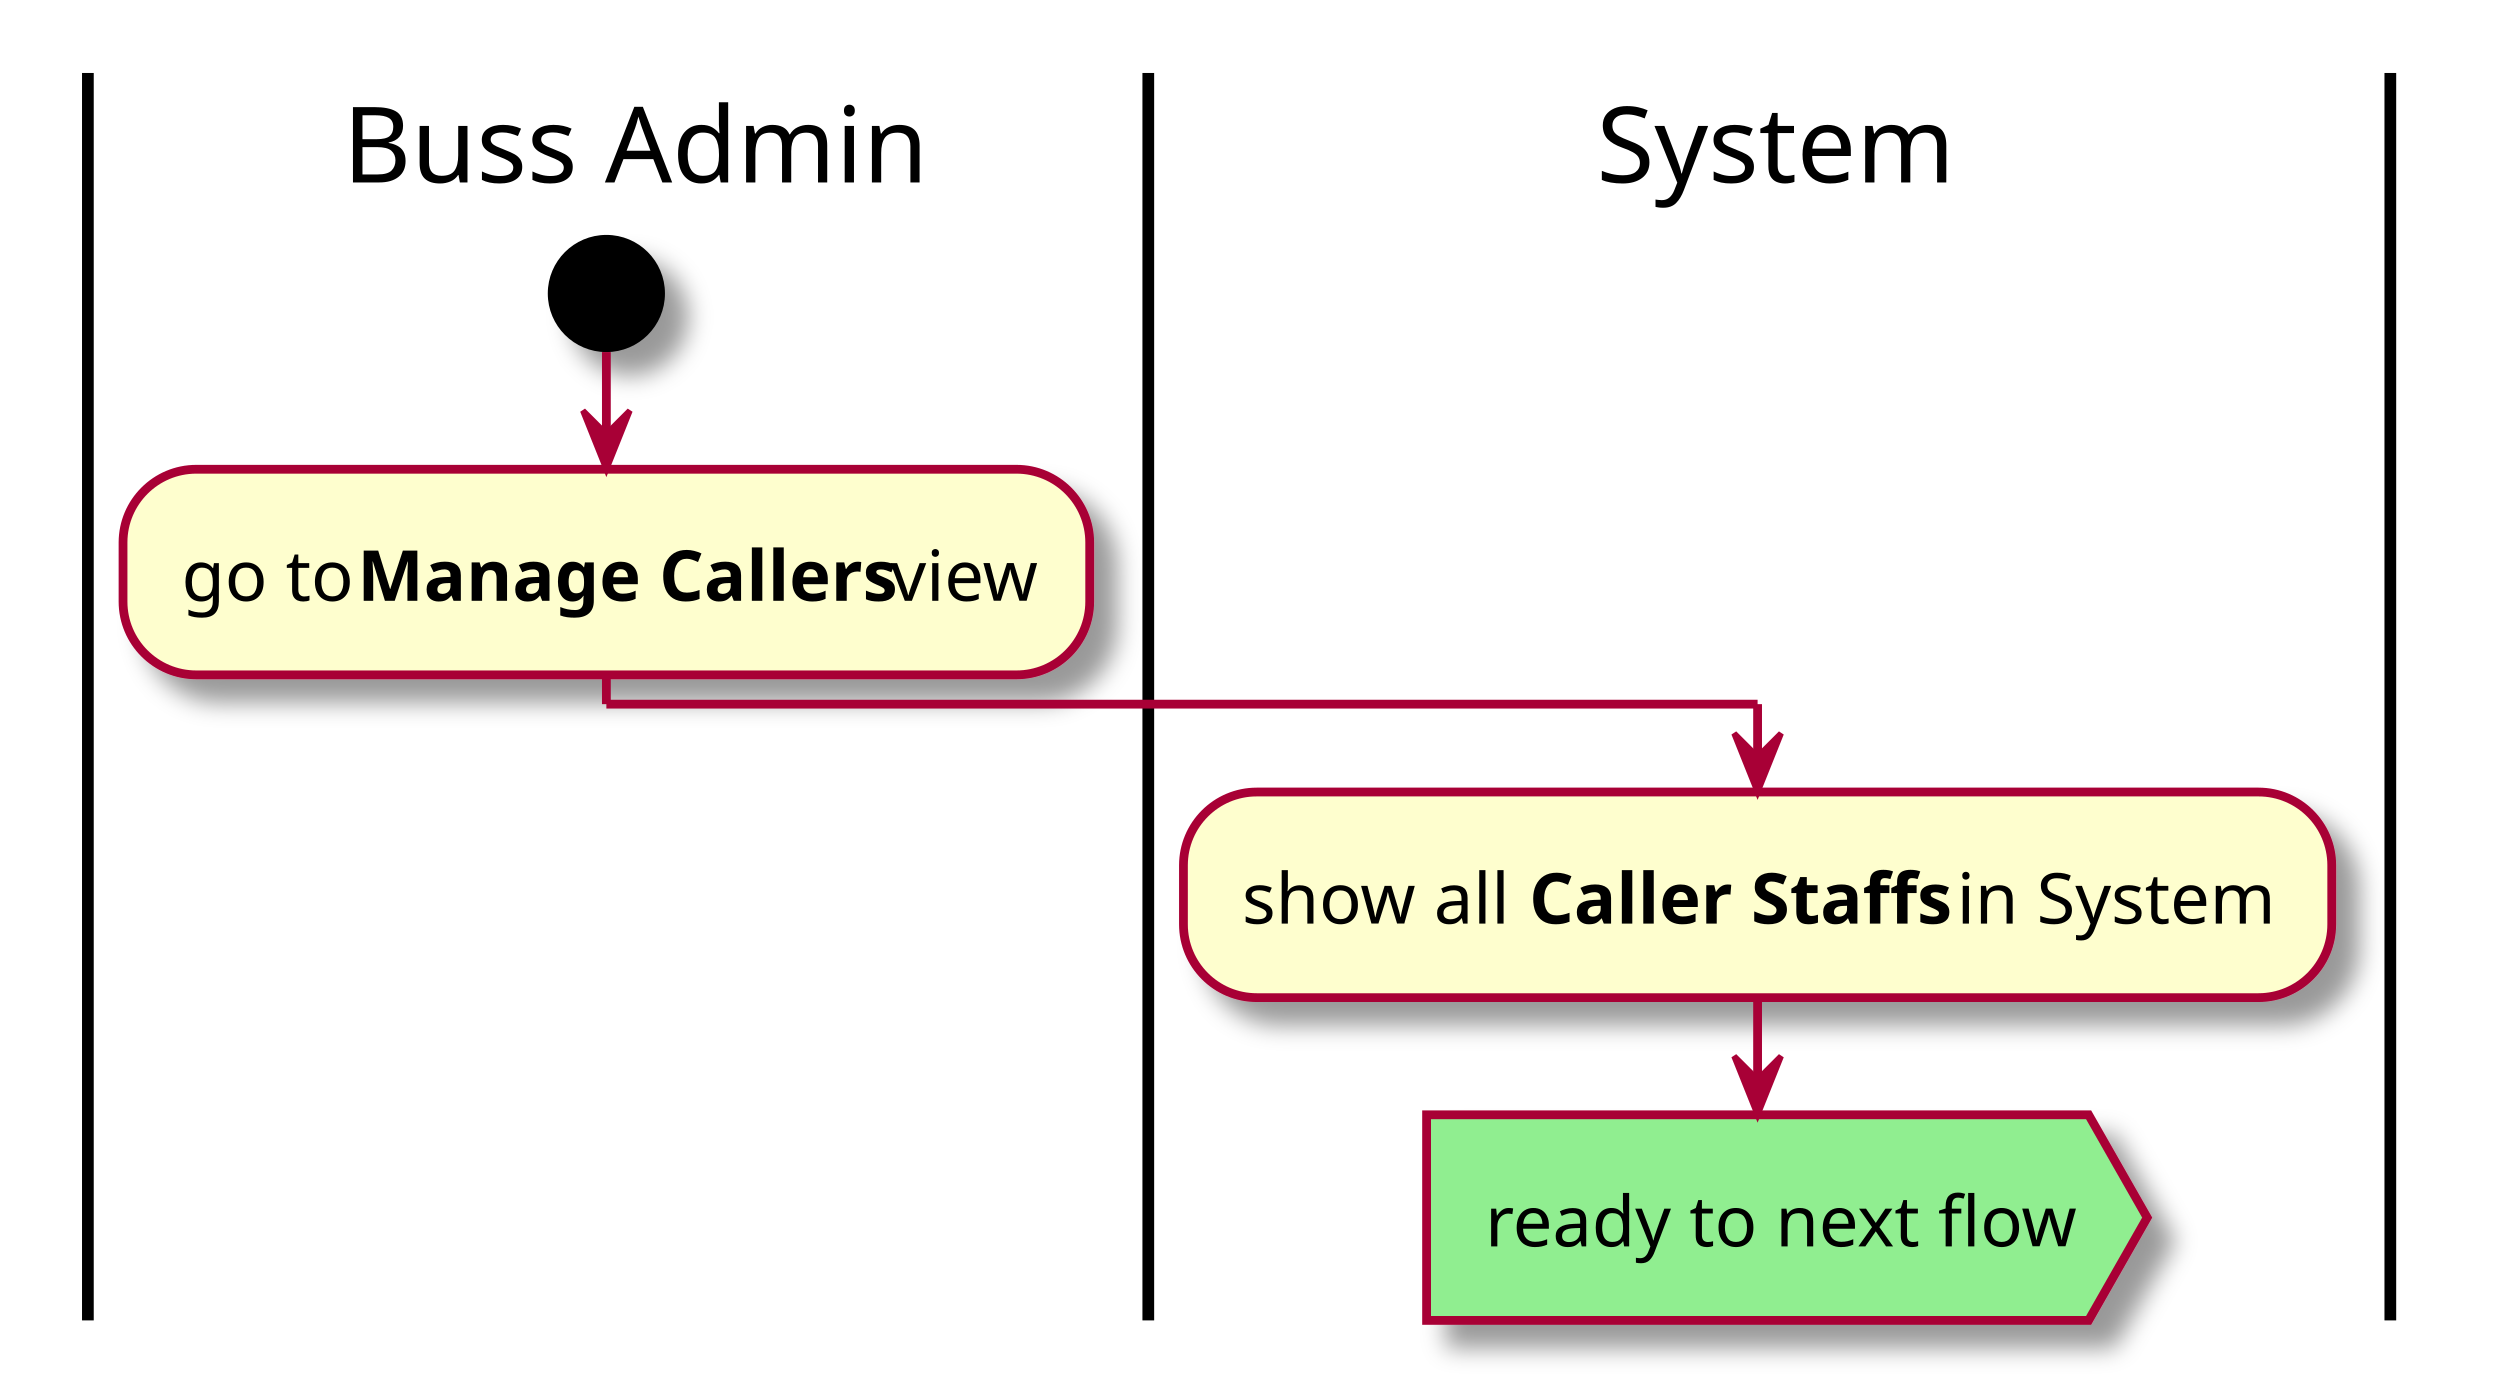
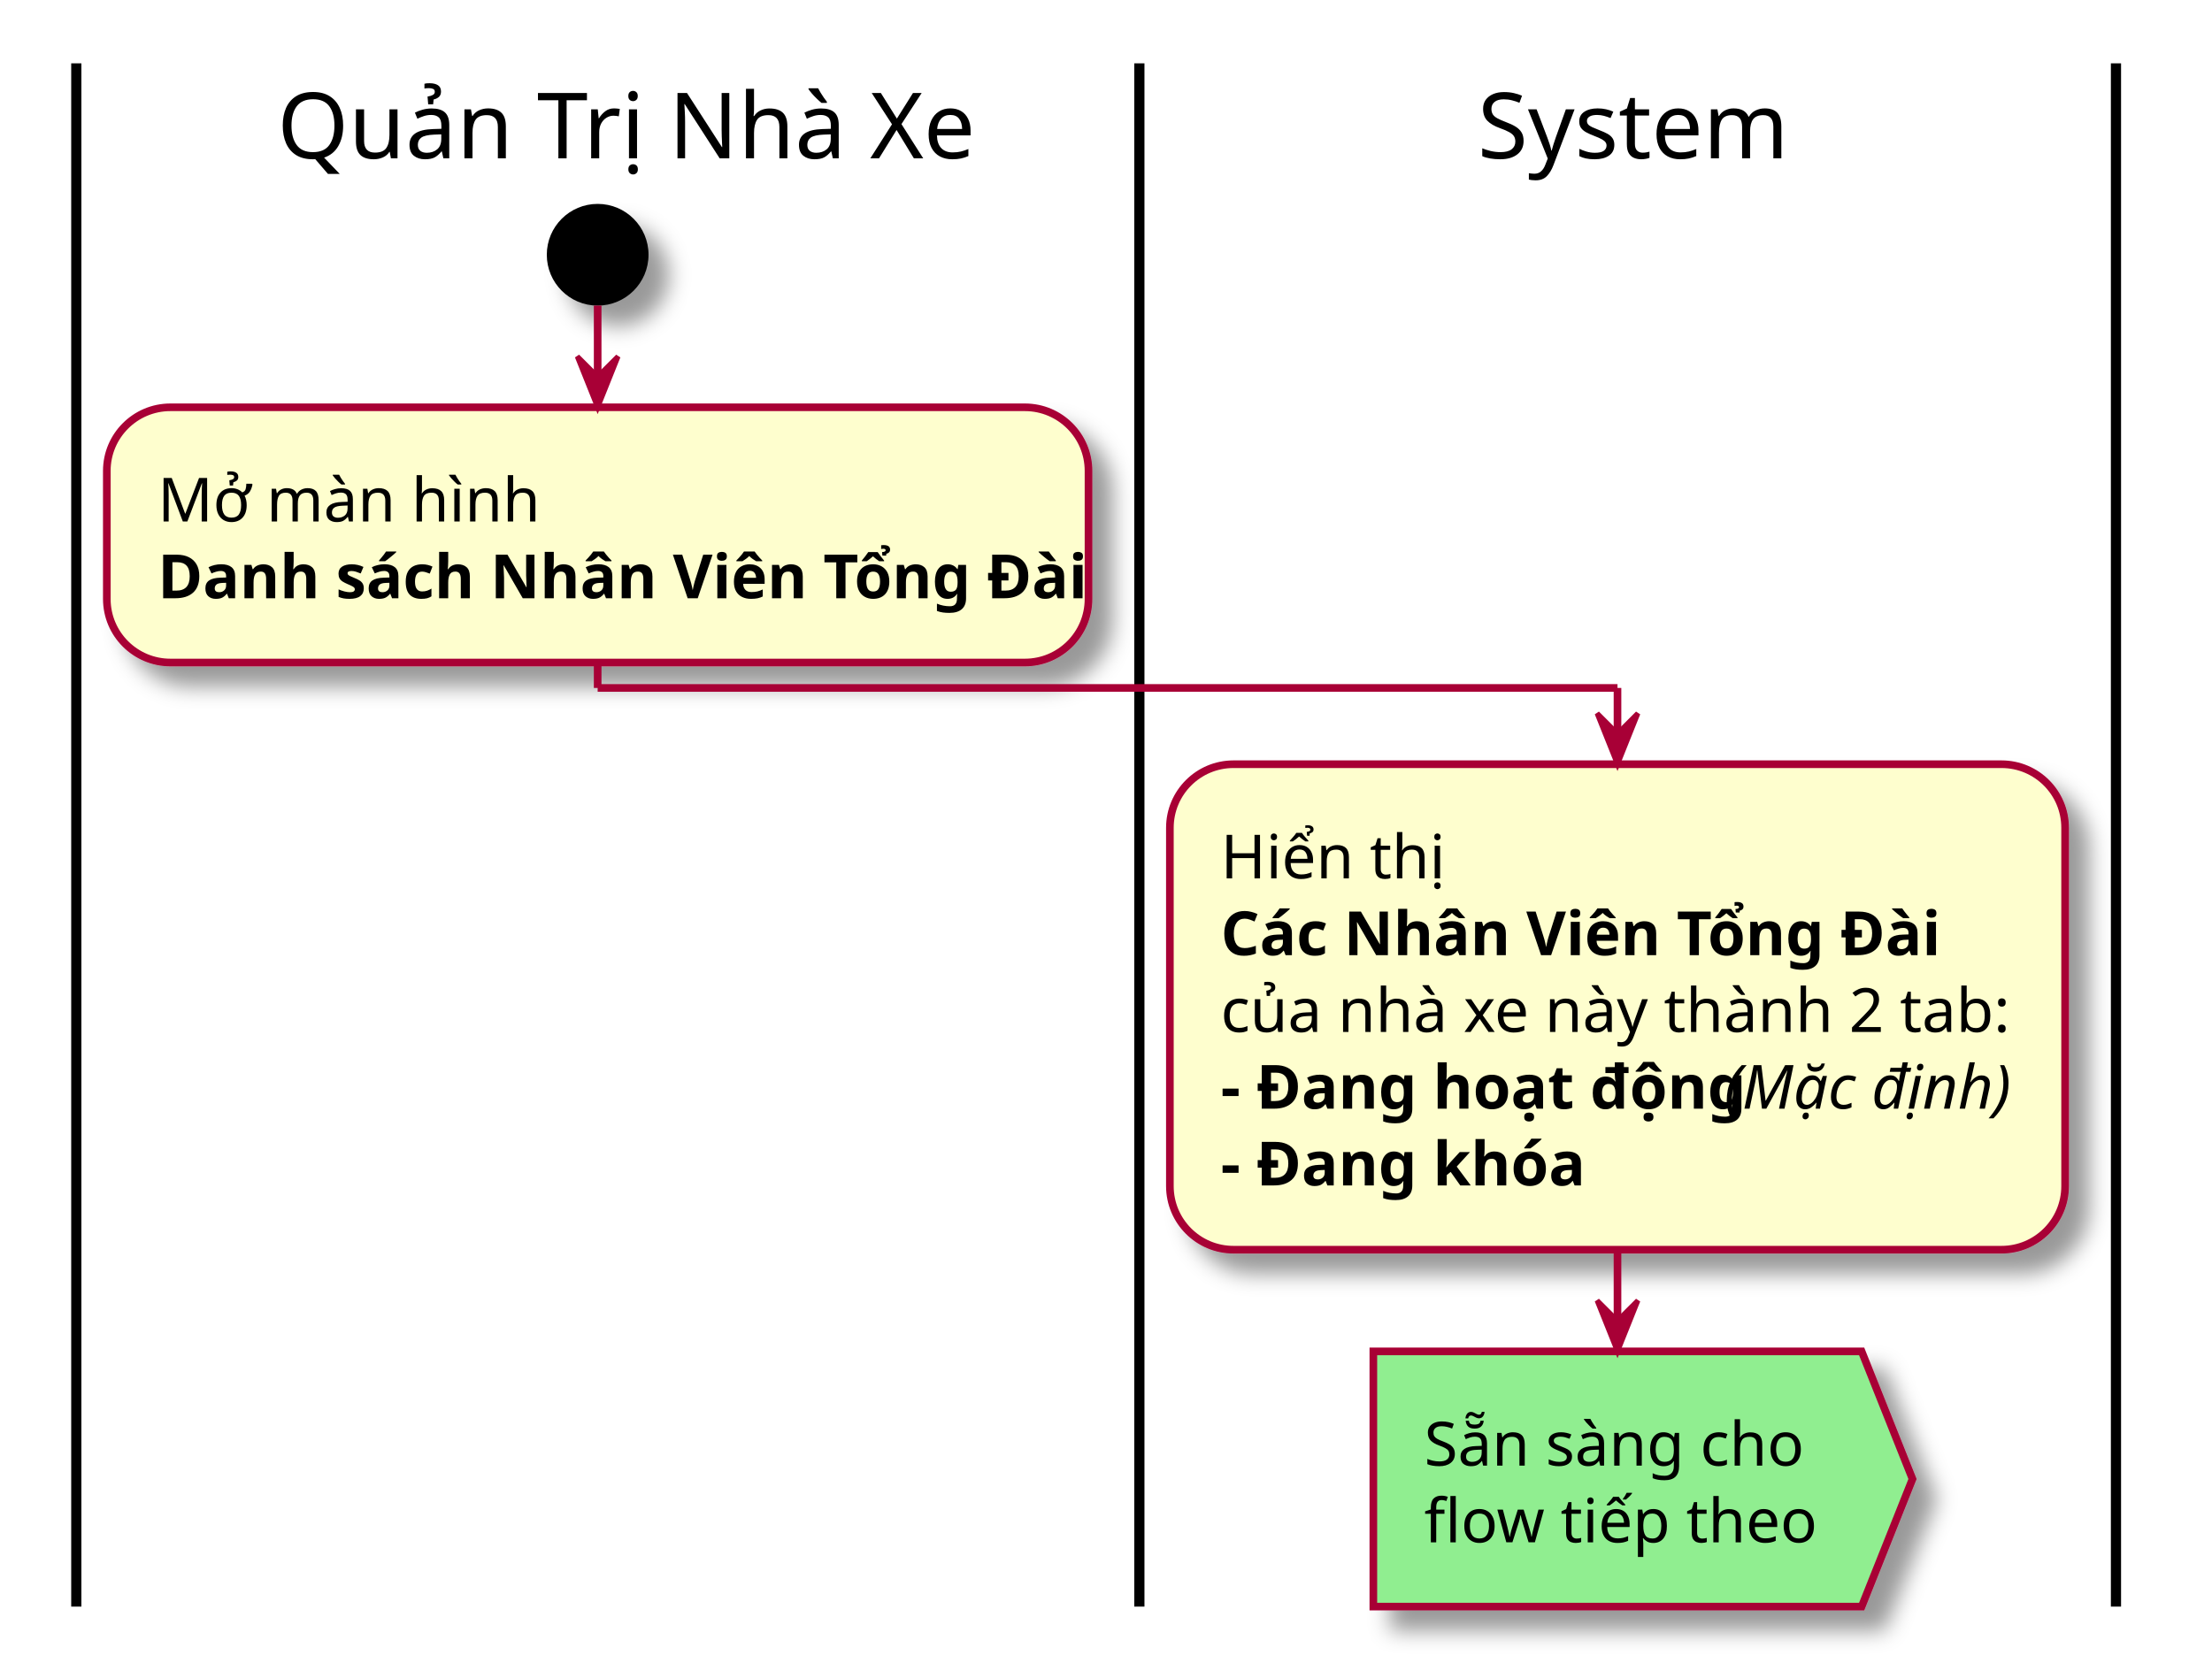
- <svg xmlns="http://www.w3.org/2000/svg" contentScriptType="application/ecmascript" contentStyleType="text/css" height="493.75px" preserveAspectRatio="none" style="width:889px;height:493px;" version="1.1" viewBox="0 0 889 493" width="889.583px" zoomAndPan="magnify">
+ <svg xmlns="http://www.w3.org/2000/svg" contentScriptType="application/ecmascript" contentStyleType="text/css" height="681.25px" preserveAspectRatio="none" style="width:906px;height:681px;" version="1.1" viewBox="0 0 906 681" width="906.25px" zoomAndPan="magnify">
  <defs>
-     <filter height="300%" id="f1u3p0xnxt8i69" width="300%" x="-1" y="-1">
+     <filter height="300%" id="fyik5kiumceh1" width="300%" x="-1" y="-1">
      <feGaussianBlur result="blurOut" stdDeviation="4.167" />
      <feColorMatrix in="blurOut" result="blurOut2" type="matrix" values="0 0 0 0 0 0 0 0 0 0 0 0 0 0 0 0 0 0 .4 0" />
      <feOffset dx="8.333" dy="8.333" in="blurOut2" result="blurOut3" />
      <feBlend in="SourceGraphic" in2="blurOut3" mode="normal" />
    </filter>
  </defs>
  <g>
-     <ellipse cx="215.625" cy="104.366" fill="#000000" filter="url(#f1u3p0xnxt8i69)" rx="20.833" ry="20.833" style="stroke:none;stroke-width:2.083;" />
-     <rect fill="#FEFECE" filter="url(#f1u3p0xnxt8i69)" height="73.112" rx="26.042" ry="26.042" style="stroke:#A80036;stroke-width:3.125;" width="343.75" x="43.75" y="166.866" />
-     <text fill="#000000" font-family="sans-serif" font-size="25" lengthAdjust="spacing" textLength="56.25" x="64.583" y="213.651">go to</text>
-     <text fill="#000000" font-family="sans-serif" font-size="25" font-weight="bold" lengthAdjust="spacing" textLength="183.333" x="127.083" y="213.651">Manage Callers</text>
-     <text fill="#000000" font-family="sans-serif" font-size="25" lengthAdjust="spacing" textLength="50" x="316.667" y="213.651">view</text>
-     <line style="stroke:#000000;stroke-width:4.167;" x1="31.25" x2="31.25" y1="25.948" y2="469.535" />
-     <rect fill="#FEFECE" filter="url(#f1u3p0xnxt8i69)" height="73.112" rx="26.042" ry="26.042" style="stroke:#A80036;stroke-width:3.125;" width="408.333" x="420.833" y="281.645" />
-     <text fill="#000000" font-family="sans-serif" font-size="25" lengthAdjust="spacing" textLength="95.833" x="441.667" y="328.43">show all</text>
-     <text fill="#000000" font-family="sans-serif" font-size="25" font-weight="bold" lengthAdjust="spacing" textLength="145.833" x="543.75" y="328.43">Caller Staffs</text>
-     <text fill="#000000" font-family="sans-serif" font-size="25" lengthAdjust="spacing" textLength="112.5" x="695.833" y="328.43">in System</text>
-     <polygon fill="#90EE90" filter="url(#f1u3p0xnxt8i69)" points="507.292,396.423,742.708,396.423,763.542,432.979,742.708,469.535,507.292,469.535" style="stroke:#A80036;stroke-width:3.125;" />
-     <text fill="#000000" font-family="sans-serif" font-size="25" lengthAdjust="spacing" textLength="193.75" x="528.125" y="443.209">ready to next flow</text>
-     <line style="stroke:#000000;stroke-width:4.167;" x1="408.333" x2="408.333" y1="25.948" y2="469.535" />
-     <line style="stroke:#000000;stroke-width:4.167;" x1="850" x2="850" y1="25.948" y2="469.535" />
-     <line style="stroke:#A80036;stroke-width:3.125;" x1="215.625" x2="215.625" y1="125.199" y2="166.866" />
-     <polygon fill="#A80036" points="207.292,146.033,215.625,166.866,223.958,146.033,215.625,154.366" style="stroke:#A80036;stroke-width:2.083;" />
-     <line style="stroke:#A80036;stroke-width:3.125;" x1="625" x2="625" y1="354.757" y2="396.423" />
-     <polygon fill="#A80036" points="616.667,375.59,625,396.423,633.333,375.59,625,383.923" style="stroke:#A80036;stroke-width:2.083;" />
-     <line style="stroke:#A80036;stroke-width:3.125;" x1="215.625" x2="215.625" y1="239.978" y2="250.395" />
-     <line style="stroke:#A80036;stroke-width:3.125;" x1="215.625" x2="625" y1="250.395" y2="250.395" />
-     <line style="stroke:#A80036;stroke-width:3.125;" x1="625" x2="625" y1="250.395" y2="281.645" />
-     <polygon fill="#A80036" points="616.667,260.811,625,281.645,633.333,260.811,625,269.145" style="stroke:#A80036;stroke-width:2.083;" />
-     <text fill="#000000" font-family="sans-serif" font-size="37.5" lengthAdjust="spacing" textLength="195.833" x="121.875" y="64.876">Buss Admin</text>
-     <text fill="#000000" font-family="sans-serif" font-size="37.5" lengthAdjust="spacing" textLength="122.917" x="567.708" y="64.876">System</text>
+     <ellipse cx="244.792" cy="104.366" fill="#000000" filter="url(#fyik5kiumceh1)" rx="20.833" ry="20.833" style="stroke:none;stroke-width:2.083;" />
+     <rect fill="#FEFECE" filter="url(#fyik5kiumceh1)" height="104.557" rx="26.042" ry="26.042" style="stroke:#A80036;stroke-width:3.125;" width="402.083" x="43.75" y="166.866" />
+     <text fill="#000000" font-family="sans-serif" font-size="25" lengthAdjust="spacing" textLength="150" x="64.583" y="213.651">Mở màn hình</text>
+     <text fill="#000000" font-family="sans-serif" font-size="25" font-weight="bold" lengthAdjust="spacing" textLength="360.417" x="64.583" y="245.097">Danh sách Nhân Viên Tổng Đài</text>
+     <line style="stroke:#000000;stroke-width:4.167;" x1="31.25" x2="31.25" y1="25.948" y2="658.207" />
+     <rect fill="#FEFECE" filter="url(#fyik5kiumceh1)" height="198.893" rx="26.042" ry="26.042" style="stroke:#A80036;stroke-width:3.125;" width="366.667" x="479.167" y="313.09" />
+     <text fill="#000000" font-family="sans-serif" font-size="25" lengthAdjust="spacing" textLength="87.5" x="500" y="359.875">Hiển thị</text>
+     <text fill="#000000" font-family="sans-serif" font-size="25" font-weight="bold" lengthAdjust="spacing" textLength="281.25" x="500" y="391.321">Các Nhân Viên Tổng Đài</text>
+     <text fill="#000000" font-family="sans-serif" font-size="25" lengthAdjust="spacing" textLength="308.333" x="500" y="422.766">của nhà xe này thành 2 tab:</text>
+     <text fill="#000000" font-family="sans-serif" font-size="25" font-weight="bold" lengthAdjust="spacing" textLength="200" x="500" y="454.211">- Đang hoạt động</text>
+     <text fill="#000000" font-family="sans-serif" font-size="25" lengthAdjust="spacing" textLength="0" x="706.25" y="454.211" />
+     <text fill="#000000" font-family="sans-serif" font-size="25" font-style="italic" lengthAdjust="spacing" textLength="118.75" x="706.25" y="454.211">(Mặc định)</text>
+     <text fill="#000000" font-family="sans-serif" font-size="25" font-weight="bold" lengthAdjust="spacing" textLength="141.667" x="500" y="485.657">- Đang khóa</text>
+     <polygon fill="#90EE90" filter="url(#fyik5kiumceh1)" points="562.5,553.65,762.5,553.65,783.333,605.928,762.5,658.207,562.5,658.207" style="stroke:#A80036;stroke-width:3.125;" />
+     <text fill="#000000" font-family="sans-serif" font-size="25" lengthAdjust="spacing" textLength="158.333" x="583.333" y="600.435">Sẵn sàng cho</text>
+     <text fill="#000000" font-family="sans-serif" font-size="25" lengthAdjust="spacing" textLength="150" x="583.333" y="631.881">flow tiếp theo</text>
+     <line style="stroke:#000000;stroke-width:4.167;" x1="466.667" x2="466.667" y1="25.948" y2="658.207" />
+     <line style="stroke:#000000;stroke-width:4.167;" x1="866.667" x2="866.667" y1="25.948" y2="658.207" />
+     <line style="stroke:#A80036;stroke-width:3.125;" x1="244.792" x2="244.792" y1="125.199" y2="166.866" />
+     <polygon fill="#A80036" points="236.458,146.033,244.792,166.866,253.125,146.033,244.792,154.366" style="stroke:#A80036;stroke-width:2.083;" />
+     <line style="stroke:#A80036;stroke-width:3.125;" x1="662.5" x2="662.5" y1="511.983" y2="553.65" />
+     <polygon fill="#A80036" points="654.167,532.817,662.5,553.65,670.833,532.817,662.5,541.15" style="stroke:#A80036;stroke-width:2.083;" />
+     <line style="stroke:#A80036;stroke-width:3.125;" x1="244.792" x2="244.792" y1="271.423" y2="281.84" />
+     <line style="stroke:#A80036;stroke-width:3.125;" x1="244.792" x2="662.5" y1="281.84" y2="281.84" />
+     <line style="stroke:#A80036;stroke-width:3.125;" x1="662.5" x2="662.5" y1="281.84" y2="313.09" />
+     <polygon fill="#A80036" points="654.167,292.257,662.5,313.09,670.833,292.257,662.5,300.59" style="stroke:#A80036;stroke-width:2.083;" />
+     <text fill="#000000" font-family="sans-serif" font-size="37.5" lengthAdjust="spacing" textLength="281.25" x="113.542" y="64.876">Quản Trị Nhà Xe</text>
+     <text fill="#000000" font-family="sans-serif" font-size="37.5" lengthAdjust="spacing" textLength="122.917" x="605.208" y="64.876">System</text>
  </g>
</svg>
